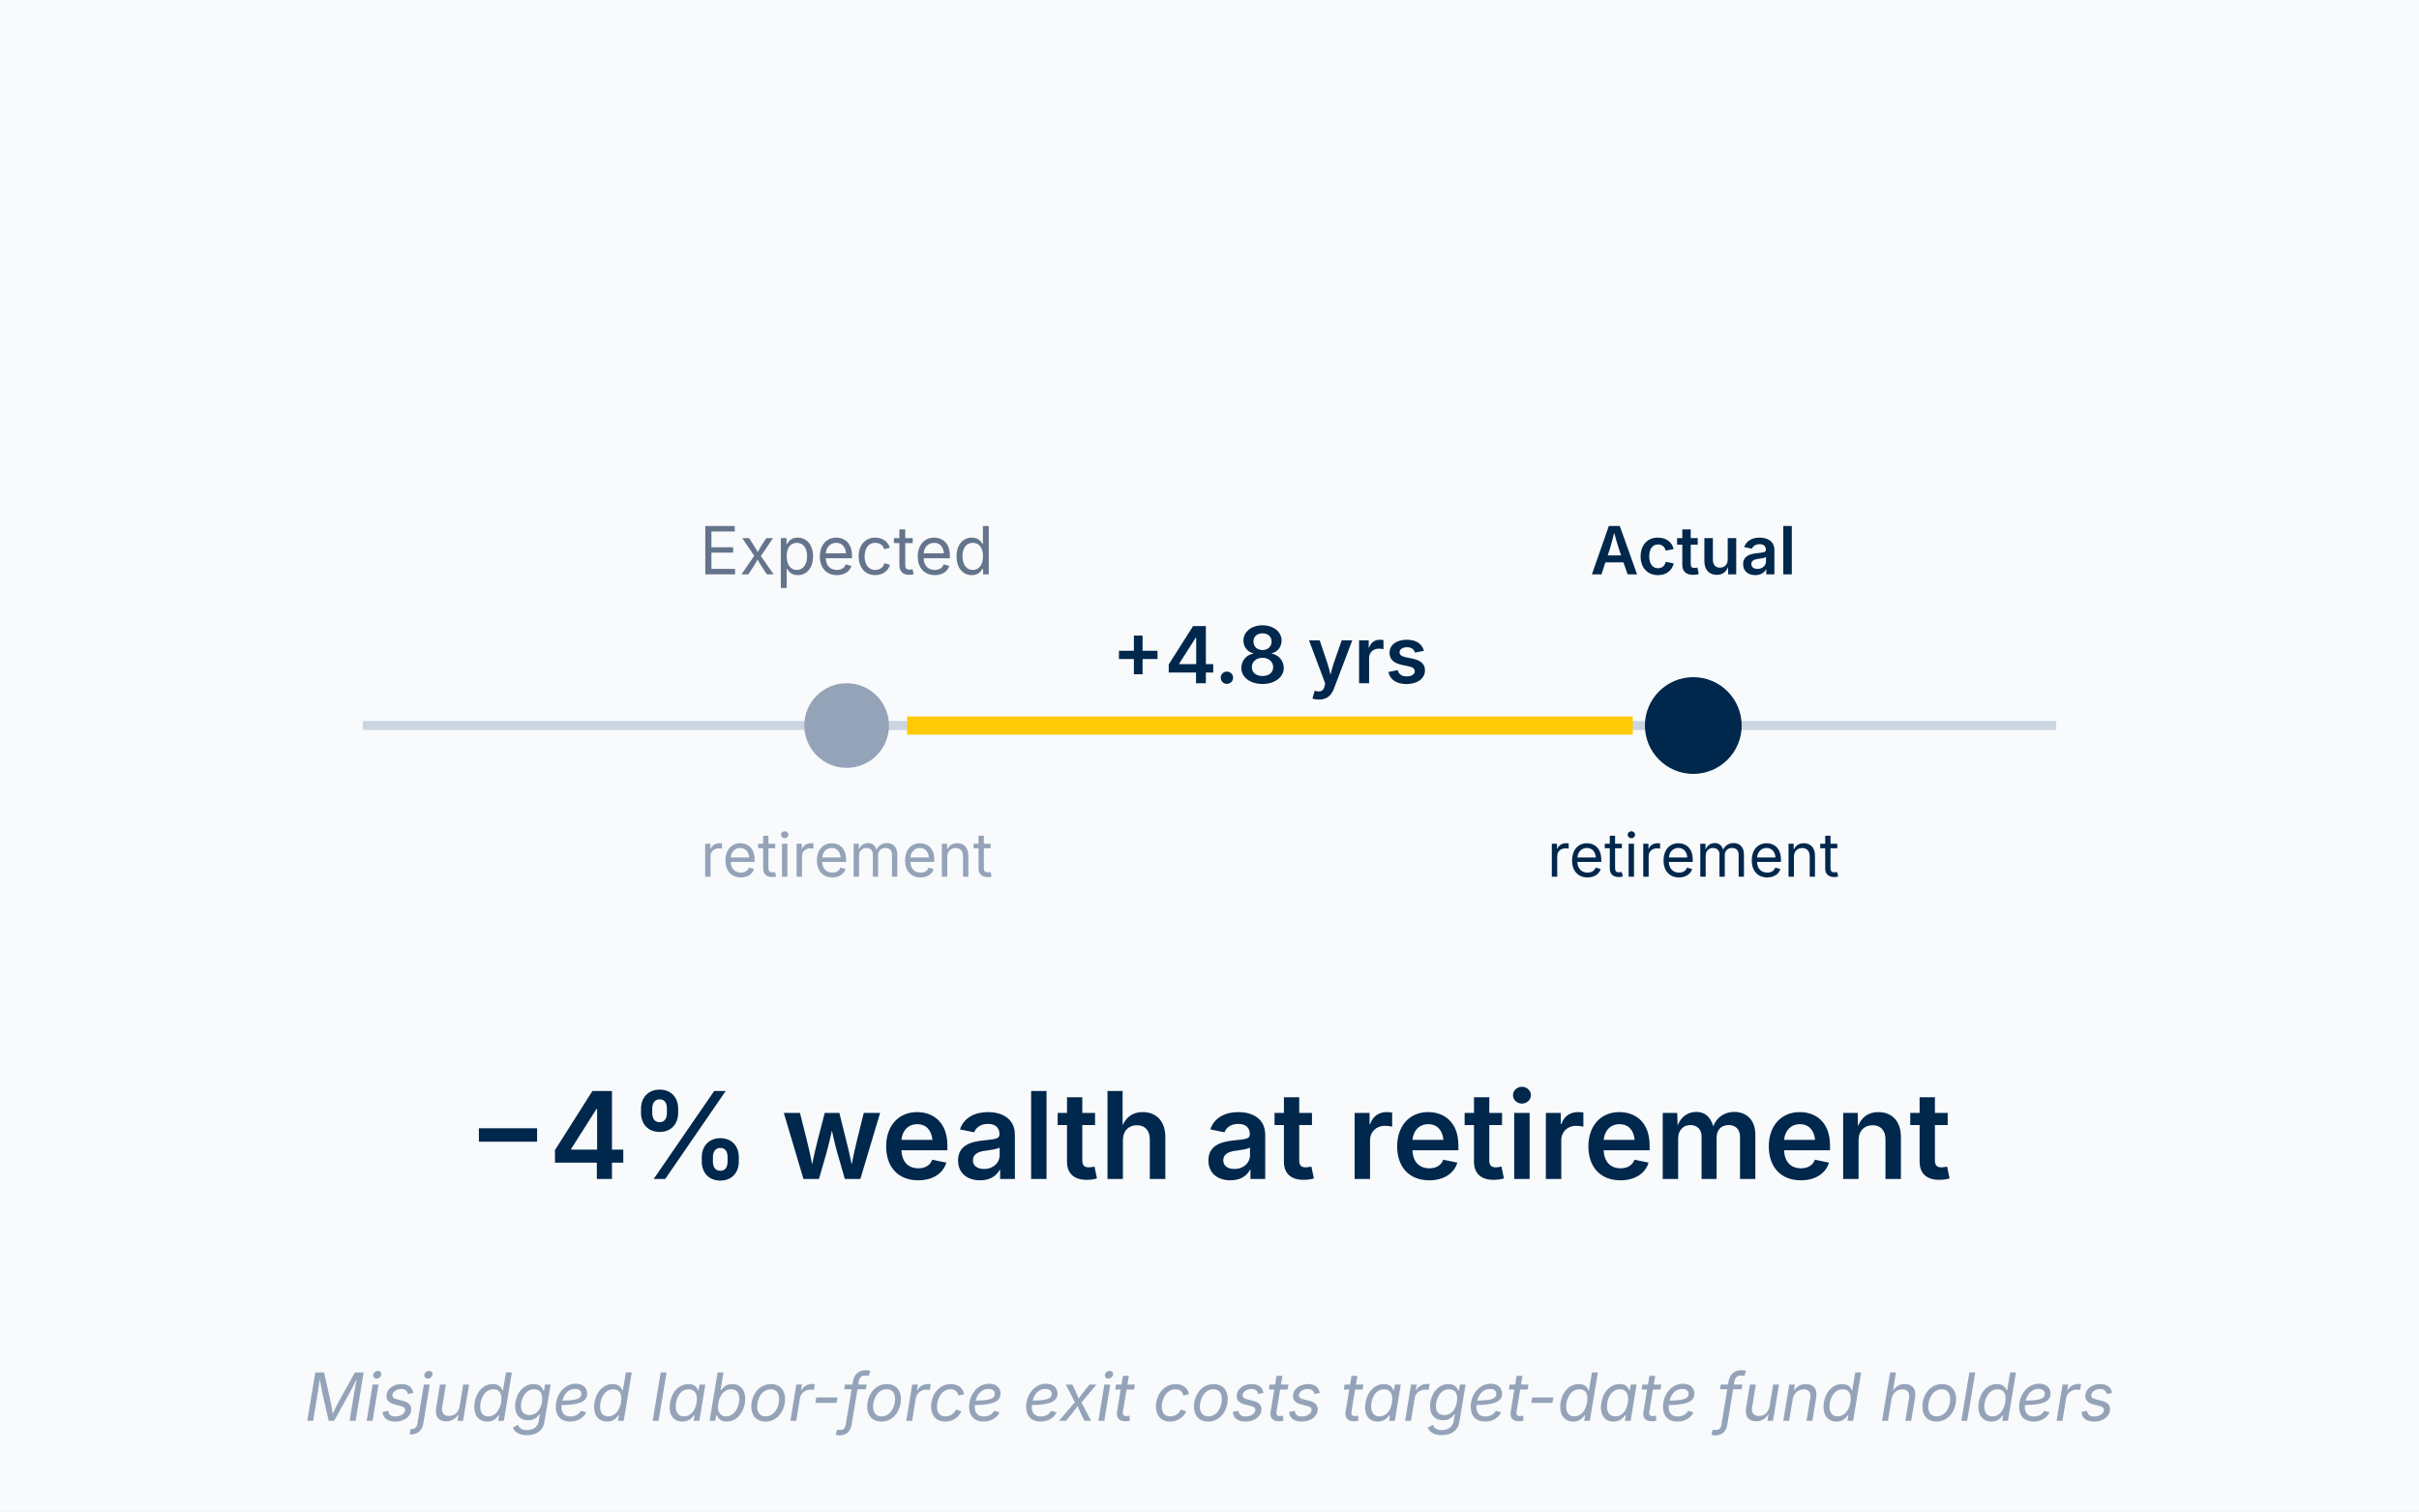
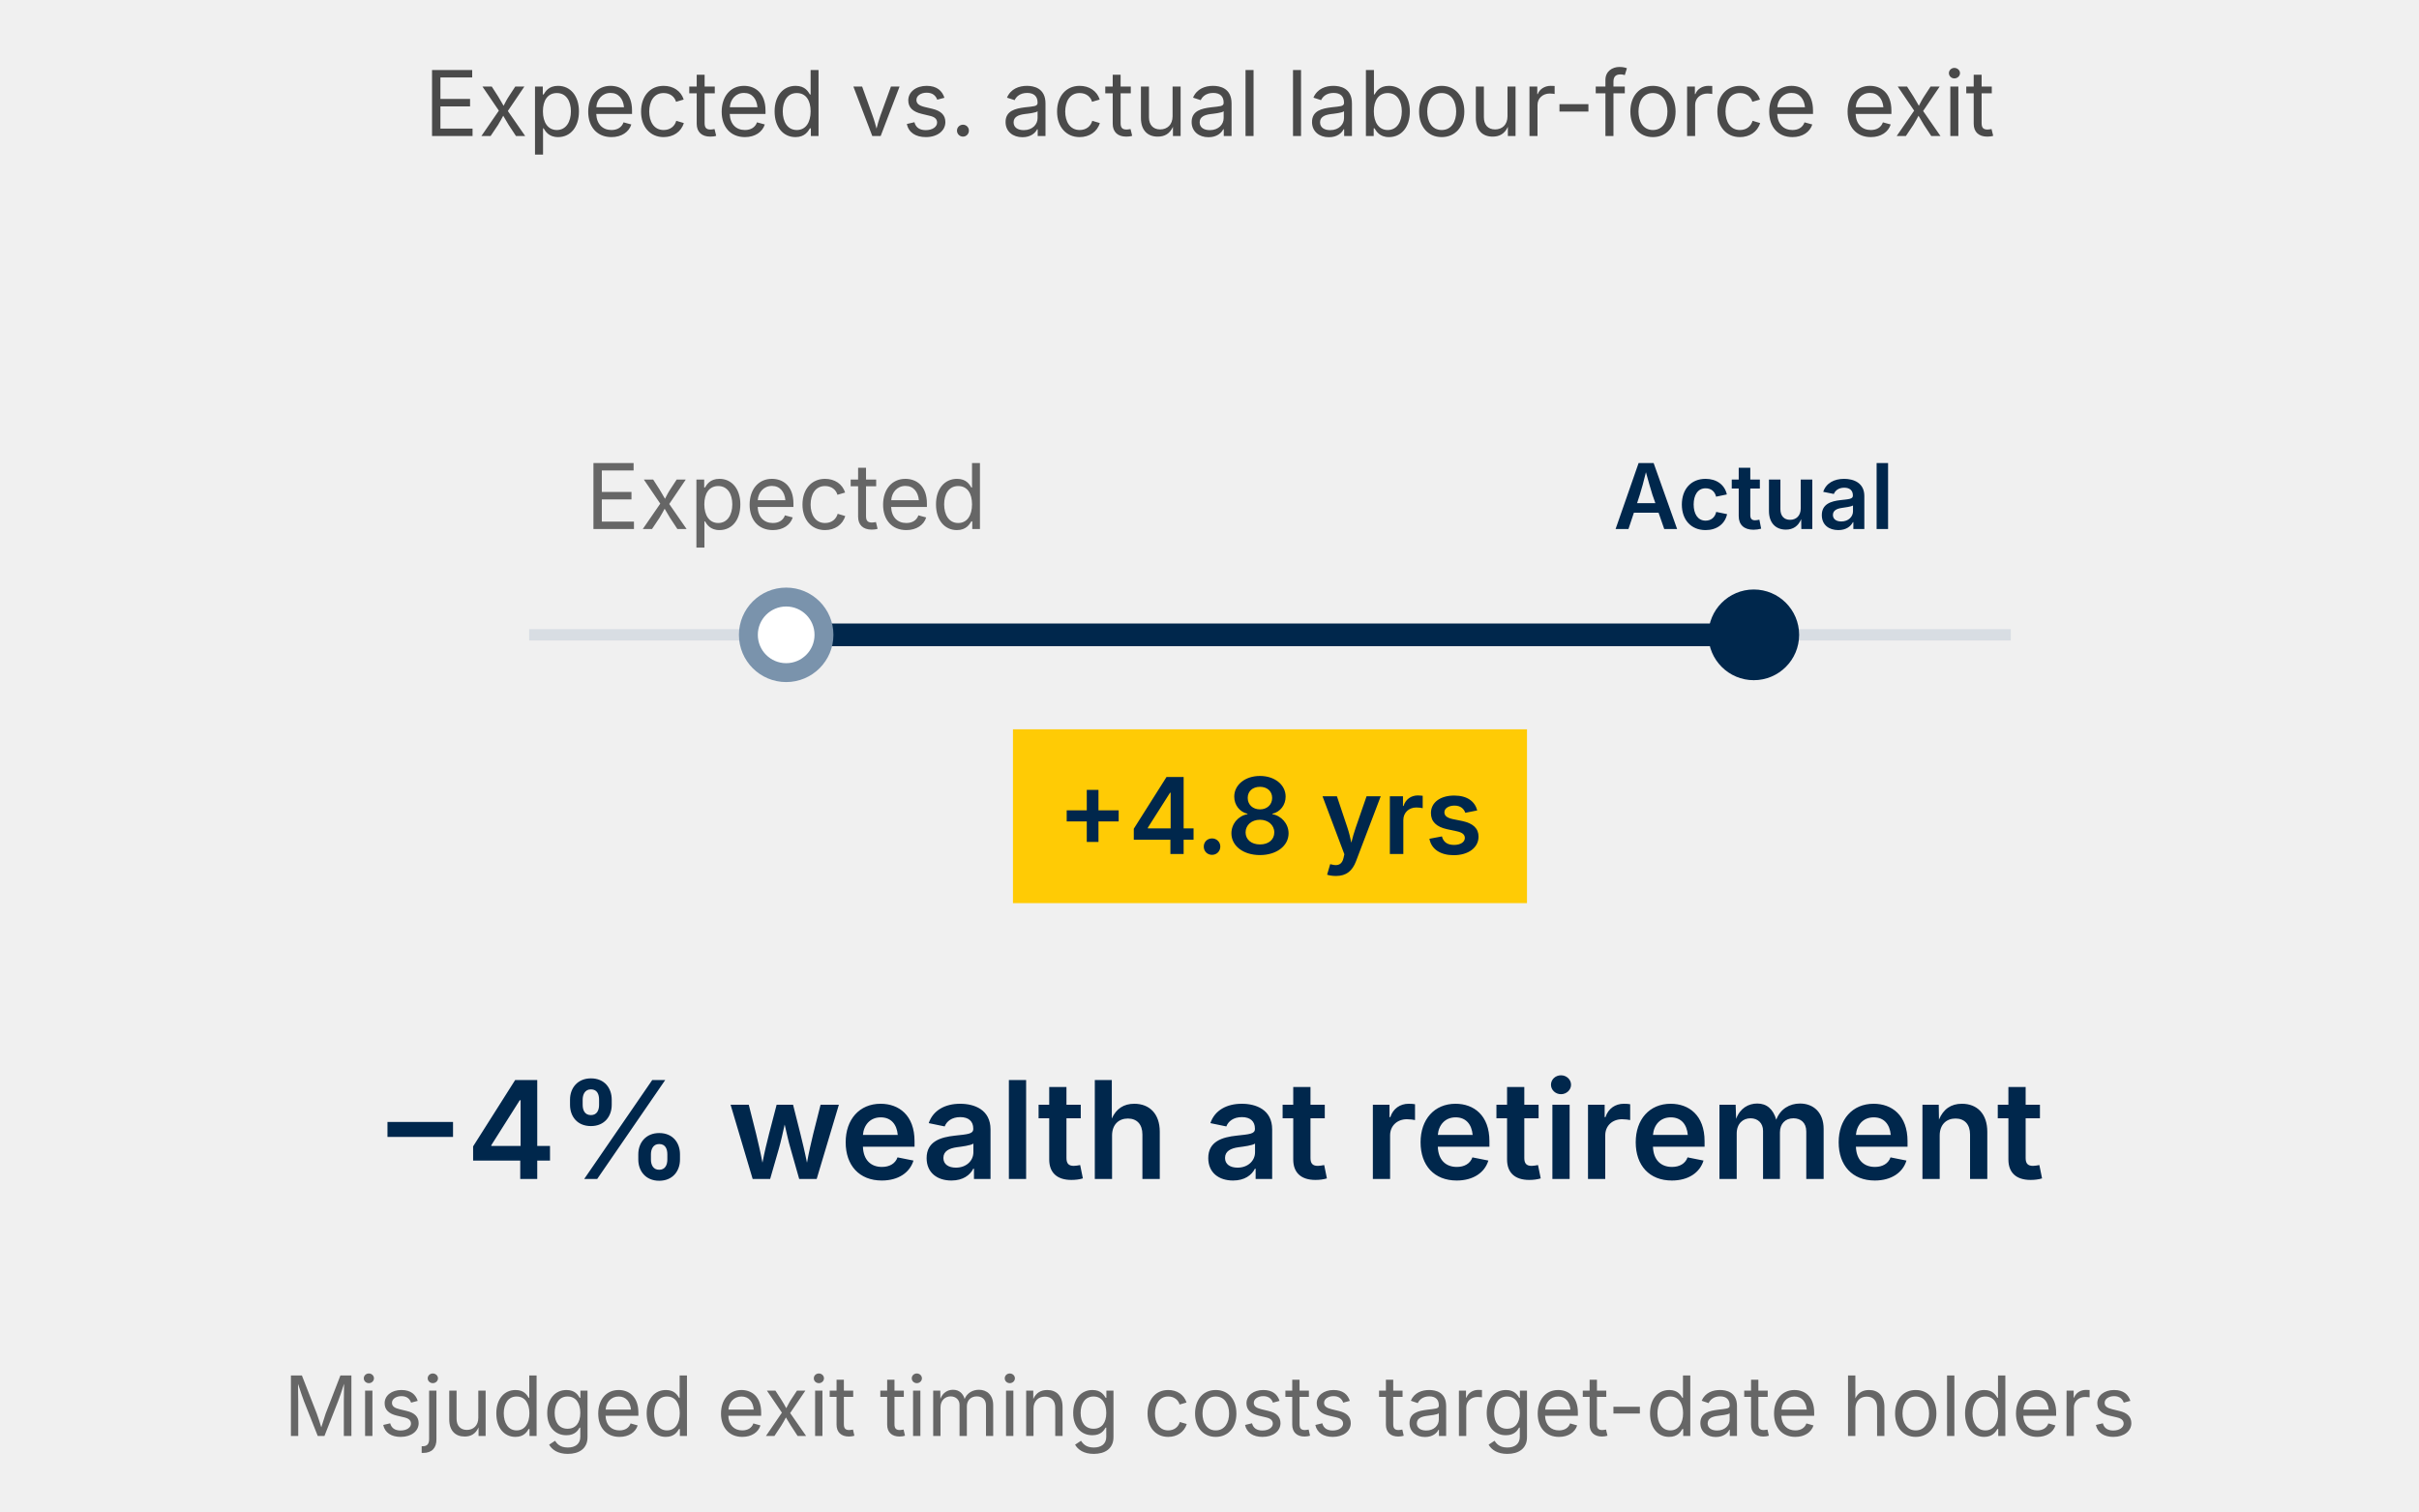
- <svg xmlns="http://www.w3.org/2000/svg" viewBox="0 0 400 250" font-family="Inter, -apple-system, system-ui, sans-serif">
-   <rect width="400" height="250" fill="#f8fafc" />
-   <line x1="60" y1="120" x2="340" y2="120" stroke="#cbd5e1" stroke-width="1.5" />
-   <circle cx="140" cy="120" r="7" fill="#94a3b8" />
-   <text x="140" y="95" text-anchor="middle" font-size="11" fill="#64748b">Expected</text>
-   <text x="140" y="145" text-anchor="middle" font-size="10" fill="#94a3b8">retirement</text>
-   <circle cx="280" cy="120" r="8" fill="#00274C" />
-   <text x="280" y="95" text-anchor="middle" font-size="11" font-weight="600" fill="#00274C">Actual</text>
-   <text x="280" y="145" text-anchor="middle" font-size="10" fill="#00274C">retirement</text>
-   <line x1="150" y1="120" x2="270" y2="120" stroke="#FFCB05" stroke-width="3" />
-   <text x="210" y="113" text-anchor="middle" font-size="13" font-weight="600" fill="#00274C">+4.8 yrs</text>
-   <text x="200" y="195" text-anchor="middle" font-size="20" font-weight="600" fill="#00274C">−4% wealth at retirement</text>
-   <text x="200" y="235" text-anchor="middle" font-size="11" fill="#94a3b8" font-style="italic">Misjudged labor-force exit costs target-date fund holders</text>
+ <svg xmlns="http://www.w3.org/2000/svg" viewBox="0 0 320 200" font-family="Inter, -apple-system, system-ui, sans-serif">
+   <text x="160" y="18" text-anchor="middle" font-size="12" fill="#4a4a4a">Expected vs. actual labour-force exit</text>
+   <line x1="70" y1="84" x2="266" y2="84" stroke="#d8dde3" stroke-width="1.5" />
+   <line x1="104" y1="84" x2="232" y2="84" stroke="#00274C" stroke-width="3" />
+   <circle cx="104" cy="84" r="5" fill="#ffffff" stroke="#7A93AC" stroke-width="2.5" />
+   <circle cx="232" cy="84" r="6" fill="#00274C" />
+   <text x="104" y="70" text-anchor="middle" font-size="12" fill="#666666">Expected</text>
+   <text x="232" y="70" text-anchor="middle" font-size="12" font-weight="600" fill="#00274C">Actual</text>
+   <rect x="134" y="96.5" width="68" height="23" fill="#FFCB05" />
+   <text x="168" y="113" text-anchor="middle" font-size="14" font-weight="600" fill="#00274C">+4.8 yrs</text>
+   <text x="160" y="156" text-anchor="middle" font-size="18" font-weight="600" fill="#00274C">−4% wealth at retirement</text>
+   <text x="160" y="190" text-anchor="middle" font-size="11" fill="#666666">Misjudged exit timing costs target-date holders</text>
</svg>
